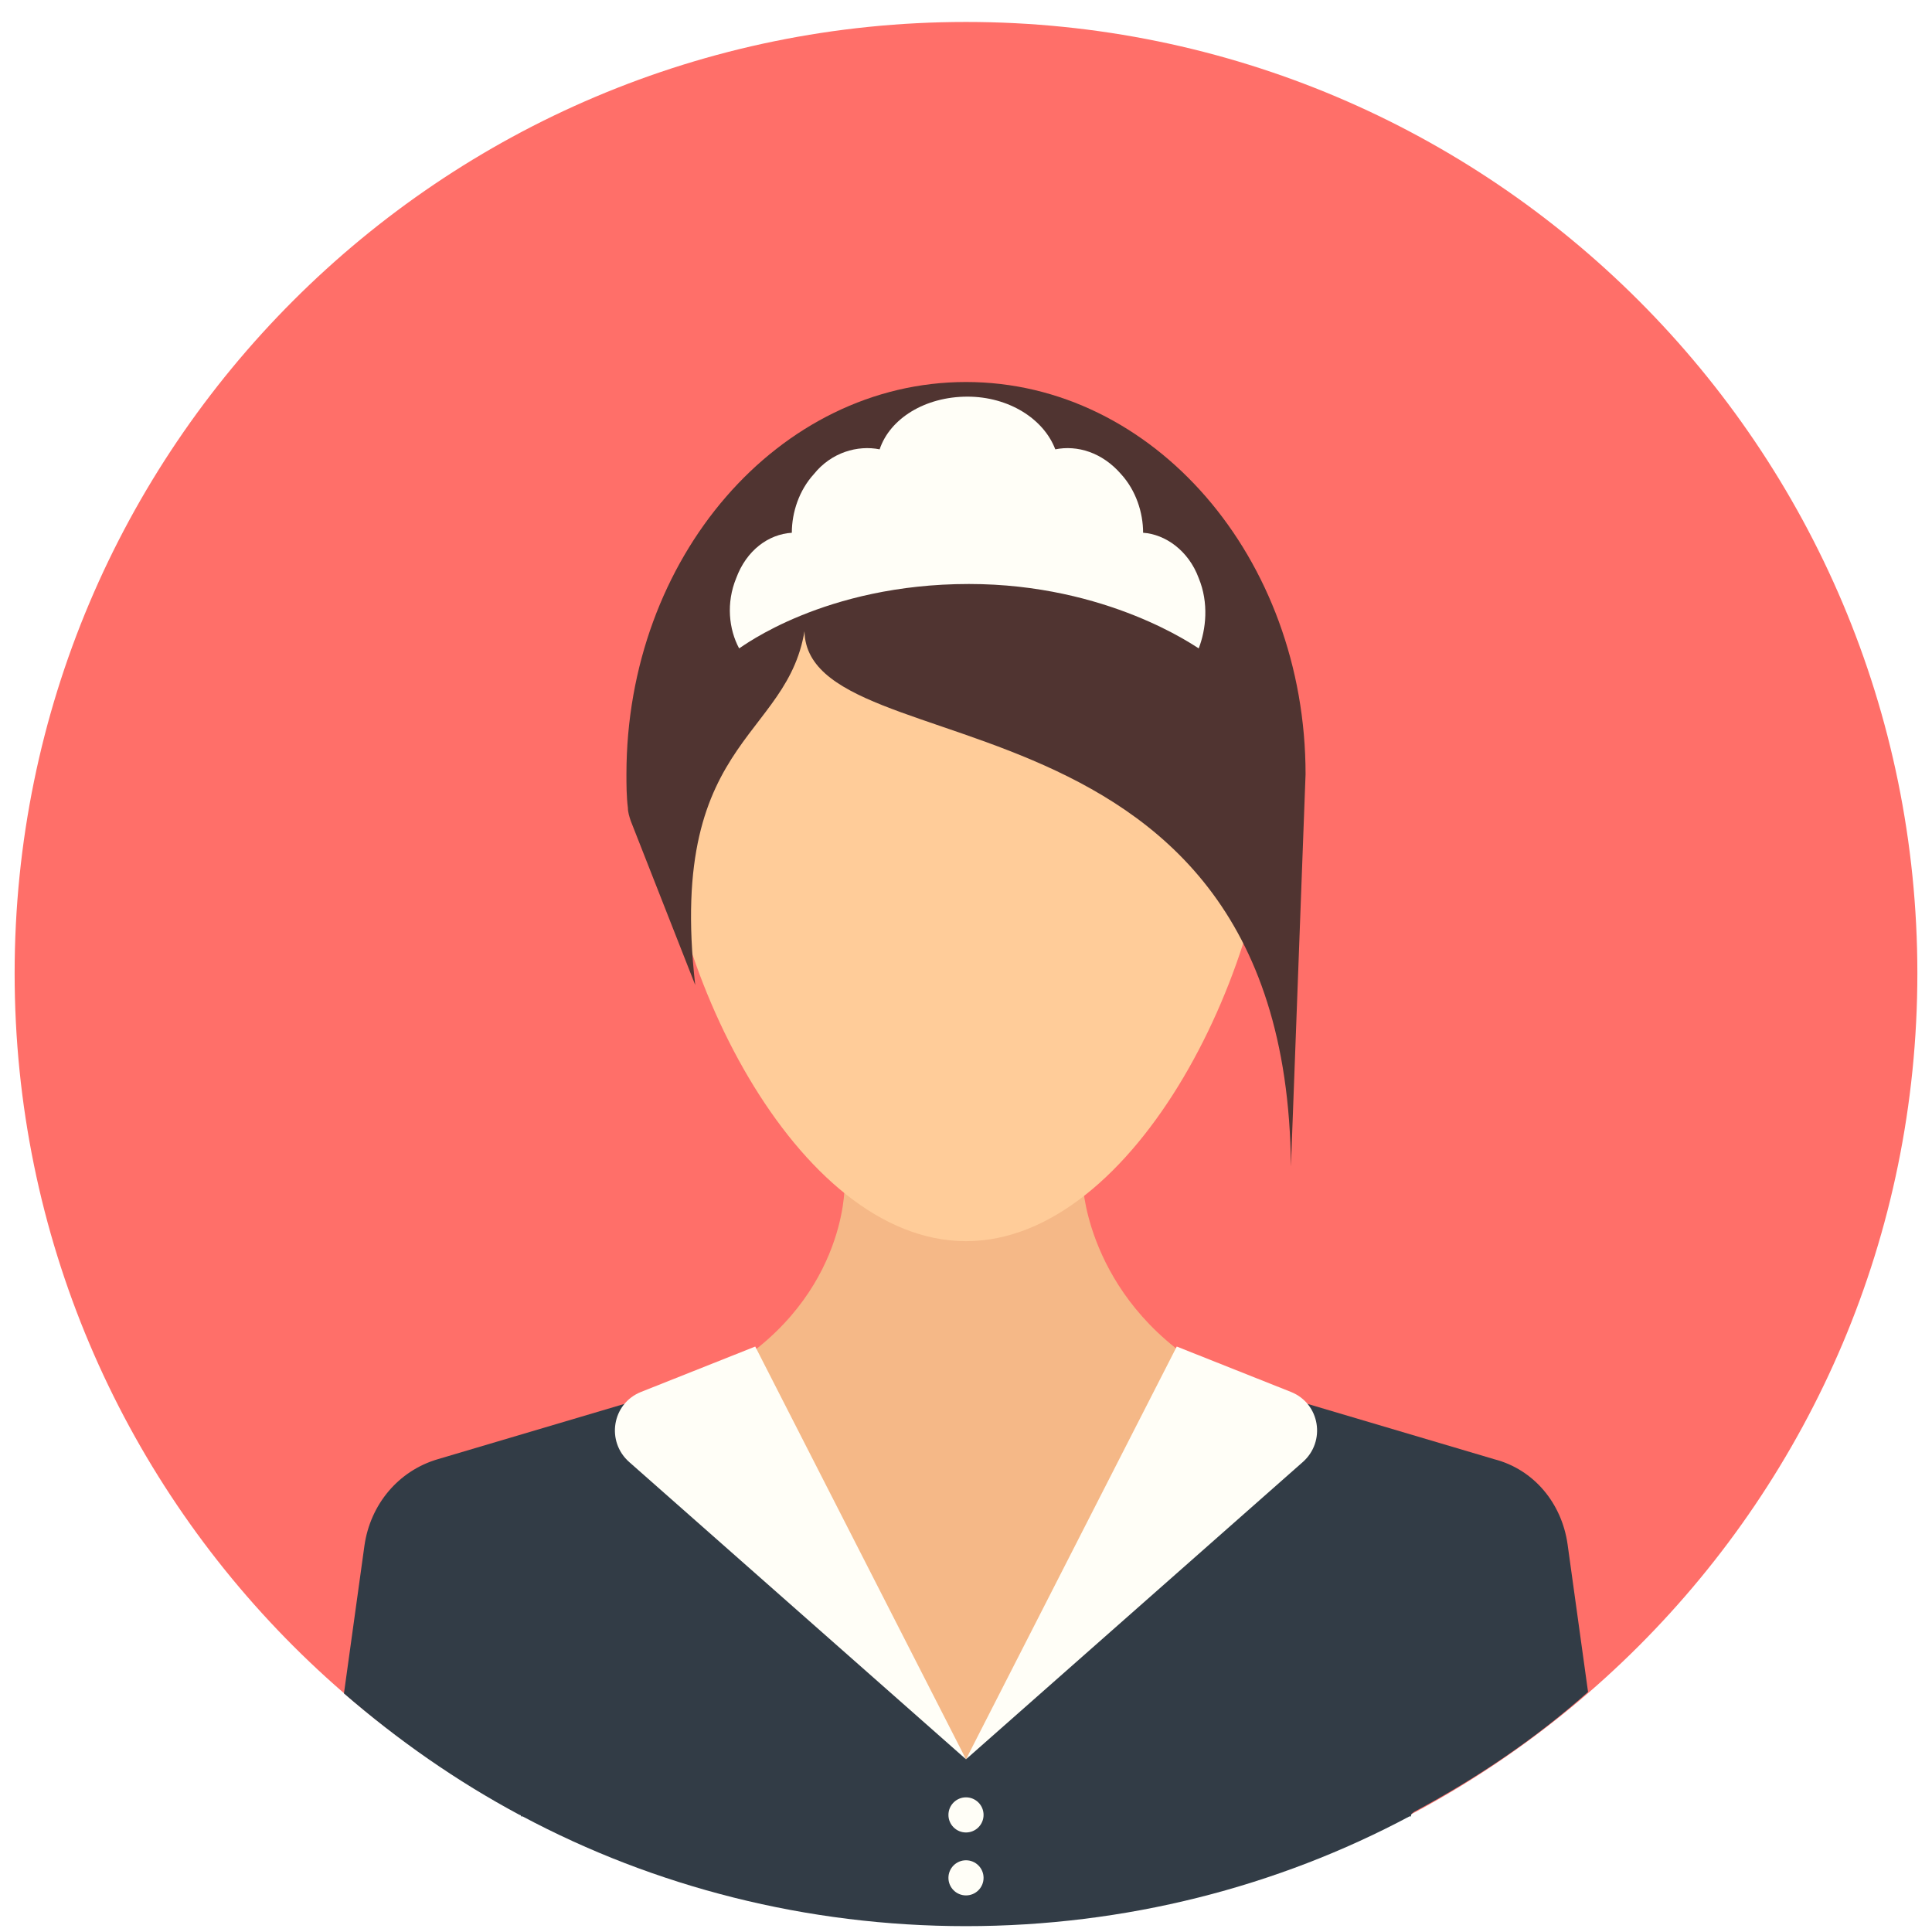
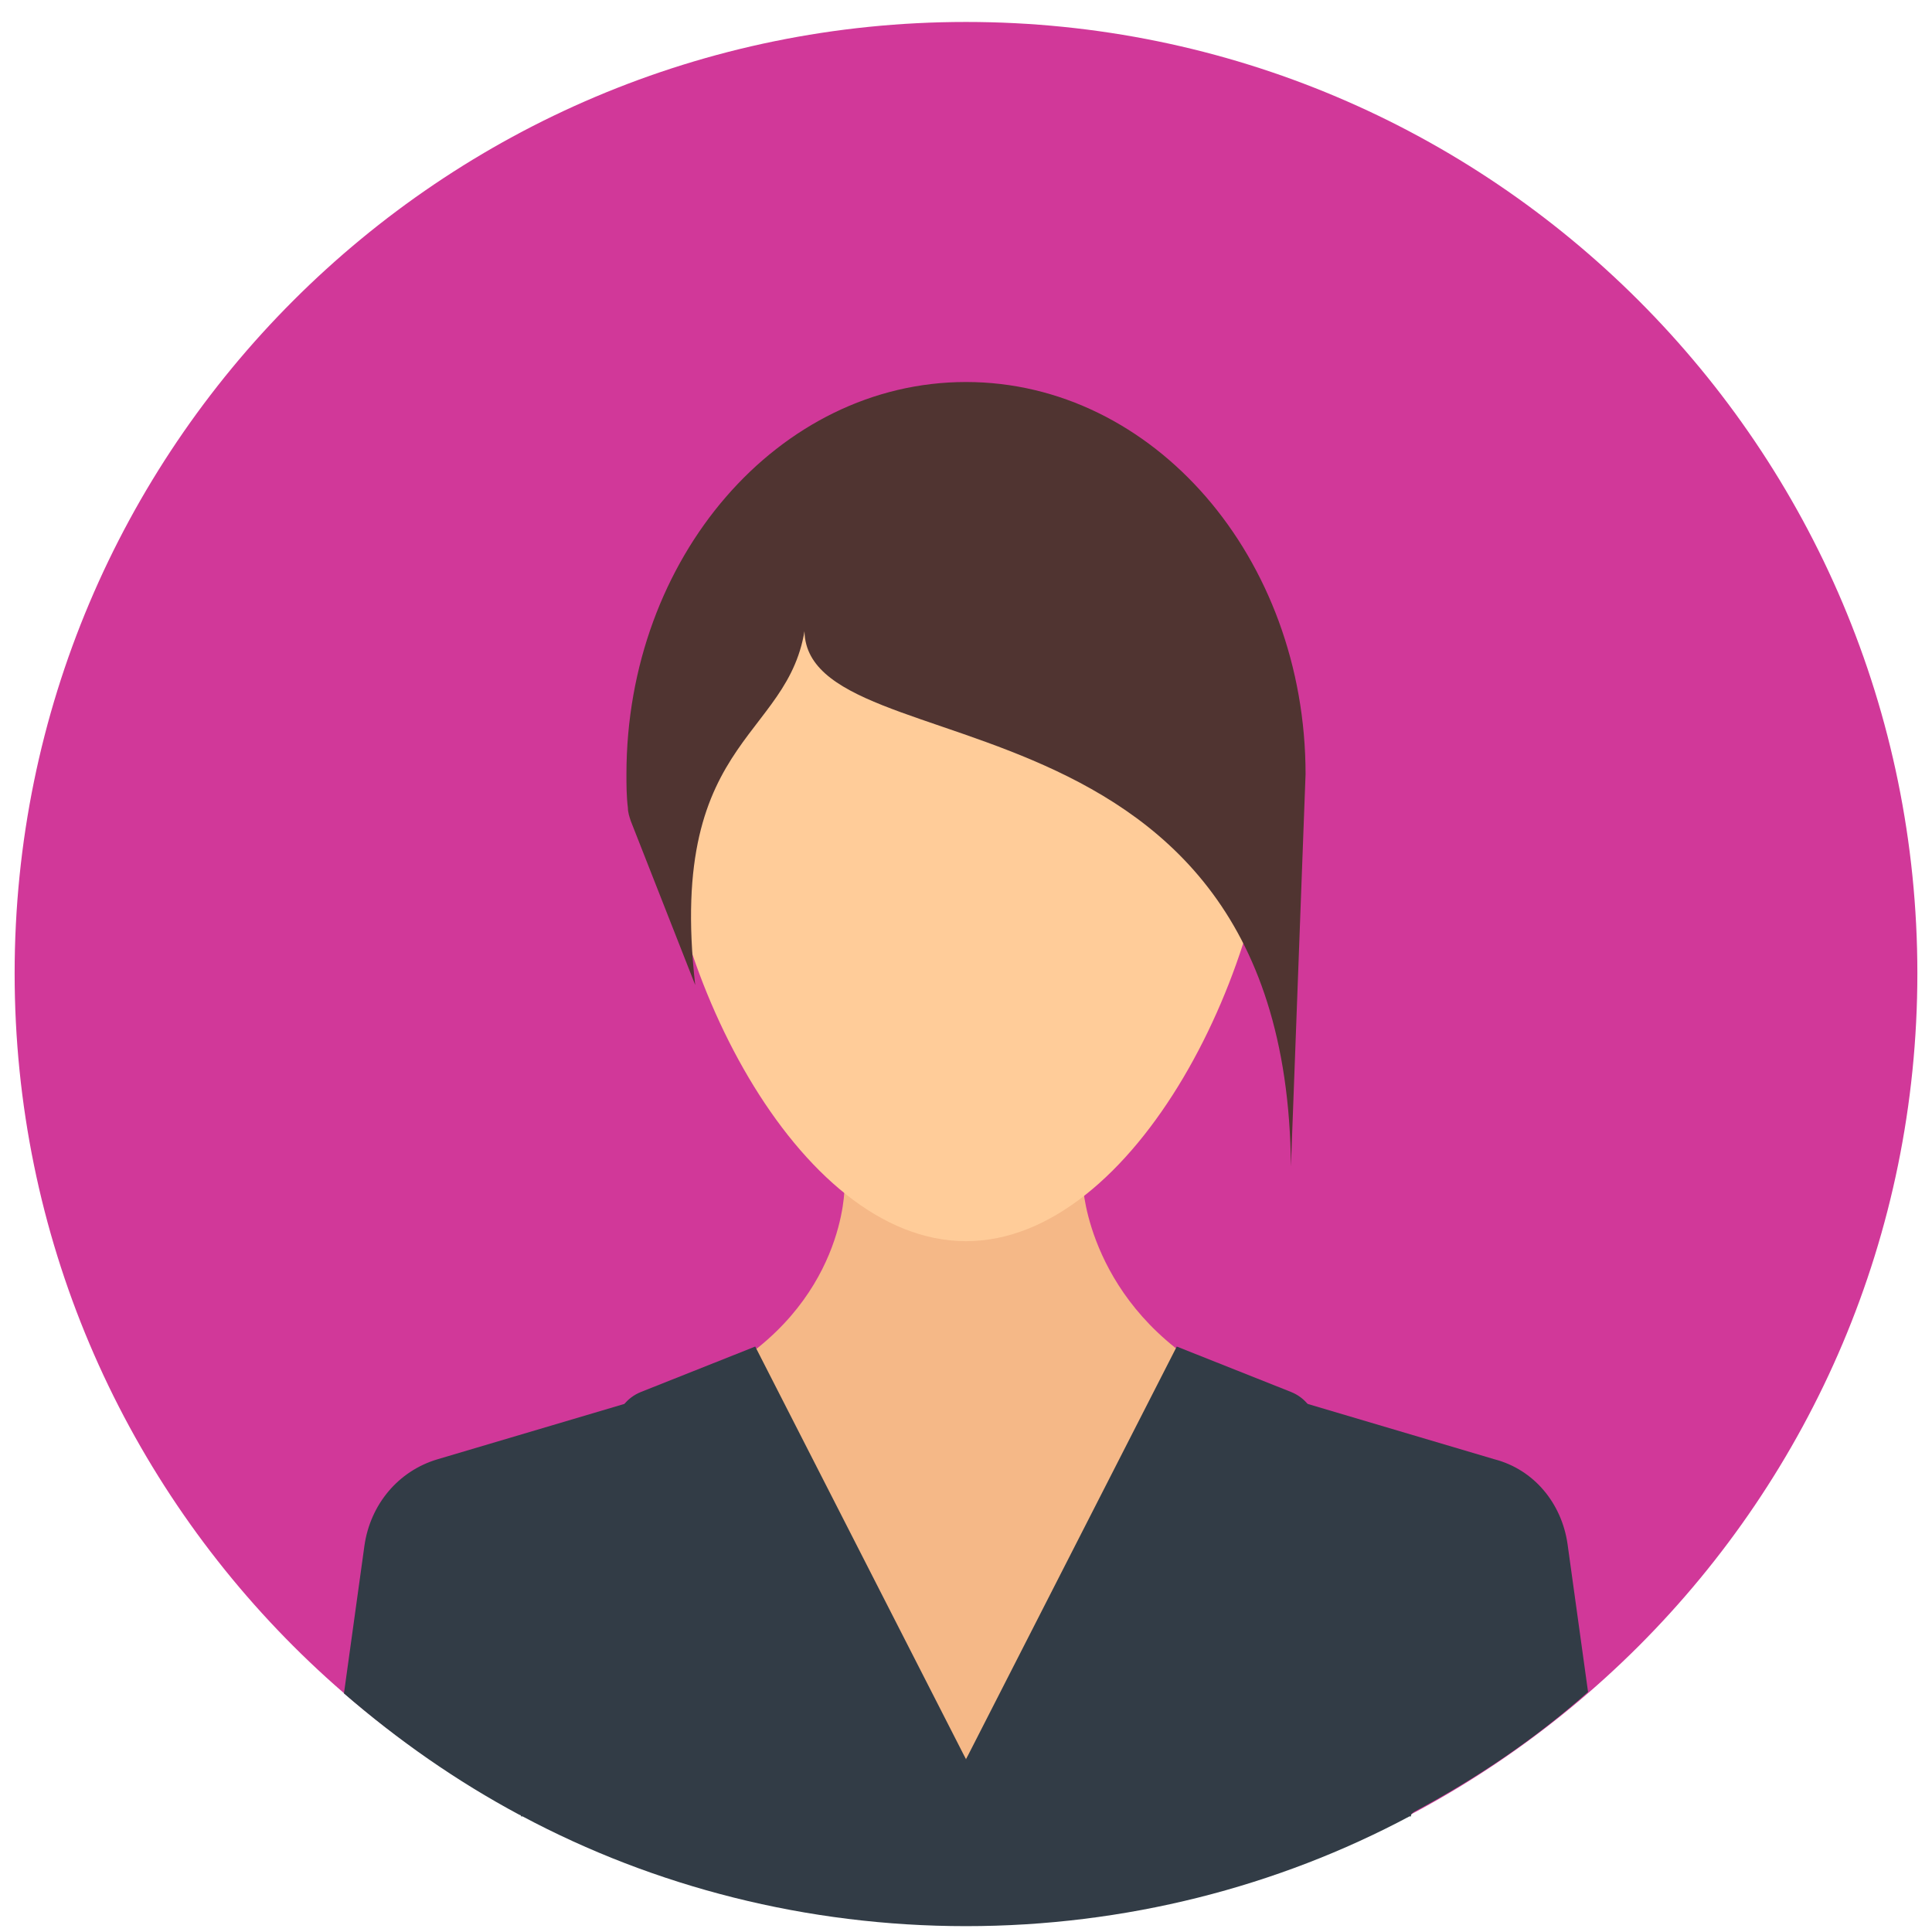
- <svg xmlns="http://www.w3.org/2000/svg" width="132" height="132">
+ <svg xmlns="http://www.w3.org/2000/svg" version="1.1" id="Lager_1" x="0px" y="0px" viewBox="0 0 132 132" style="enable-background:new 0 0 132 132;" xml:space="preserve">
+   <style type="text/css">
+ 	.st0{fill:none;}
+ 	.st1{fill:#D13899;}
+ 	.st2{fill:#F5B887;}
+ 	.st3{fill:#FFCC99;}
+ 	.st4{fill:#503431;}
+ 	.st5{fill:#323C46;}
+ 	.st6{fill:#FFFEF7;}
+ </style>
  <g>
-     <rect x="-1" y="-1" width="134" height="134" id="canvas_background" fill="none" />
+     <rect id="canvas_background" x="-1" y="-1" class="st0" width="134" height="134" />
  </g>
  <g>
    <g id="icons">
      <g id="maid">
-         <circle id="label_4_" fill="#FF6F69" cx="66" cy="66.5" r="65" />
+         <circle id="label_4_" class="st1" cx="66" cy="66.5" r="65" />
        <g id="icon_4_">
-           <path fill="#F5B887" d="m66.9,127.1l-18,-33.1c8.9,-4.9 8.8,-12.9 8.8,-12.9l16.3,0c0,0 0.4,8.1 9.2,12.9l-16.3,33.1z" id="svg_1" />
+           <path id="svg_1" class="st2" d="M66.9,127.1L48.9,94c8.9-4.9,8.8-12.9,8.8-12.9H74c0,0,0.4,8.1,9.2,12.9L66.9,127.1z" />
          <g id="svg_2">
-             <path fill="#FFCC99" d="m87,52.4c0,13.4 -9.4,32.4 -21,32.4c-11.6,0 -21,-19 -21,-32.4c0,-13.4 9.4,-24.3 21,-24.3c11.5,0 21,10.8 21,24.3z" id="svg_3" />
-             <path fill="#503431" d="m89.2,52.9c0,-14.8 -10.4,-26.8 -23.2,-26.8c-12.8,0 -23.2,12 -23.2,26.8c0,0.7 0,1.5 0.1,2.3c0,0.3 0.1,0.6 0.2,0.9l4.4,11.2c-2,-17.6 7.1,-16.7 7.6,-25.4c-2.6,11.4 32.8,2.8 33.1,37.8" id="svg_4" />
-             <path fill="#FFFEF7" d="m81.9,39.5c-0.7,-1.9 -2.3,-3 -3.8,-3.1c0,-1.4 -0.5,-2.9 -1.5,-4c-1.3,-1.5 -3,-2 -4.5,-1.7c-0.8,-2.1 -3.2,-3.6 -6,-3.6c-2.9,0 -5.3,1.5 -6,3.6c-1.5,-0.3 -3.3,0.2 -4.5,1.7c-1,1.1 -1.5,2.6 -1.5,4c-1.6,0.1 -3.1,1.2 -3.8,3.1c-0.7,1.7 -0.5,3.5 0.2,4.8l0,0c0,0 0,0 0,0c0.2,-0.1 5.8,-4.4 15.7,-4.4c9.5,0 15.5,4.3 15.7,4.4c0,0 0,0 0,0l0,0c0.5,-1.3 0.7,-3.1 0,-4.8z" id="svg_5" />
+             <path id="svg_3" class="st3" d="M87,52.4c0,13.4-9.4,32.4-21,32.4s-21-19-21-32.4s9.4-24.3,21-24.3C77.5,28.1,87,38.9,87,52.4z       " />
+             <path id="svg_4" class="st4" d="M89.2,52.9c0-14.8-10.4-26.8-23.2-26.8c-12.8,0-23.2,12-23.2,26.8c0,0.7,0,1.5,0.1,2.3       c0,0.3,0.1,0.6,0.2,0.9l4.4,11.2c-2-17.6,7.1-16.7,7.6-25.4c-2.6,11.4,32.8,2.8,33.1,37.8" />
          </g>
-           <path fill="#323C46" d="m96.6,123.8c4.3,-2.3 8.3,-5 11.9,-8.2l-1.4,-10.1c-0.4,-2.8 -2.3,-5.1 -5,-5.8l-18.9,-5.6l-17.2,26.1l-17.2,-26.1l-18.9,5.6c-2.7,0.8 -4.6,3.1 -5,5.9l-1.4,10.1c3.7,3.2 7.7,6 12,8.3l0,0c0,0 0.1,0 0.1,0.1c0,0 0,0 0.1,0l0,0c9,4.8 19.4,7.5 30.3,7.5c10.9,0 21.3,-2.7 30.3,-7.5l0,0c0,0 0,0 0.1,0c0,-0.2 0.1,-0.2 0.2,-0.3l0,0z" id="svg_6" />
-           <circle fill="#FFFEF7" cx="66" cy="124" r="1.2" id="svg_7" />
-           <circle fill="#FFFEF7" cx="66" cy="128.3" r="1.2" id="svg_8" />
+           <path id="svg_6" class="st5" d="M96.6,123.8c4.3-2.3,8.3-5,11.9-8.2l-1.4-10.1c-0.4-2.8-2.3-5.1-5-5.8l-18.9-5.6L66,120.2      L48.8,94.1l-18.9,5.6c-2.7,0.8-4.6,3.1-5,5.9l-1.4,10.1c3.7,3.2,7.7,6,12,8.3l0,0c0,0,0.1,0,0.1,0.1c0,0,0,0,0.1,0l0,0      c9,4.8,19.4,7.5,30.3,7.5s21.3-2.7,30.3-7.5l0,0c0,0,0,0,0.1,0C96.4,123.9,96.5,123.9,96.6,123.8L96.6,123.8z" />
+           <path id="svg_7_1_" class="st6" d="M64.8,124" />
          <g id="svg_9">
-             <path fill="#FFFEF7" d="m51.6,92l-7.8,3.1c-2,0.8 -2.4,3.4 -0.8,4.8l23,20.3l-14.4,-28.2z" id="svg_10" />
-             <path fill="#FFFEF7" d="m80.4,92l7.8,3.1c2,0.8 2.4,3.4 0.8,4.8l-23,20.3l14.4,-28.2z" id="svg_11" />
+             <path id="svg_10" class="st5" d="M51.6,92l-7.8,3.1c-2,0.8-2.4,3.4-0.8,4.8l23,20.3L51.6,92z" />
+             <path id="svg_11" class="st5" d="M80.4,92l7.8,3.1c2,0.8,2.4,3.4,0.8,4.8l-23,20.3L80.4,92z" />
          </g>
        </g>
      </g>
    </g>
  </g>
</svg>
